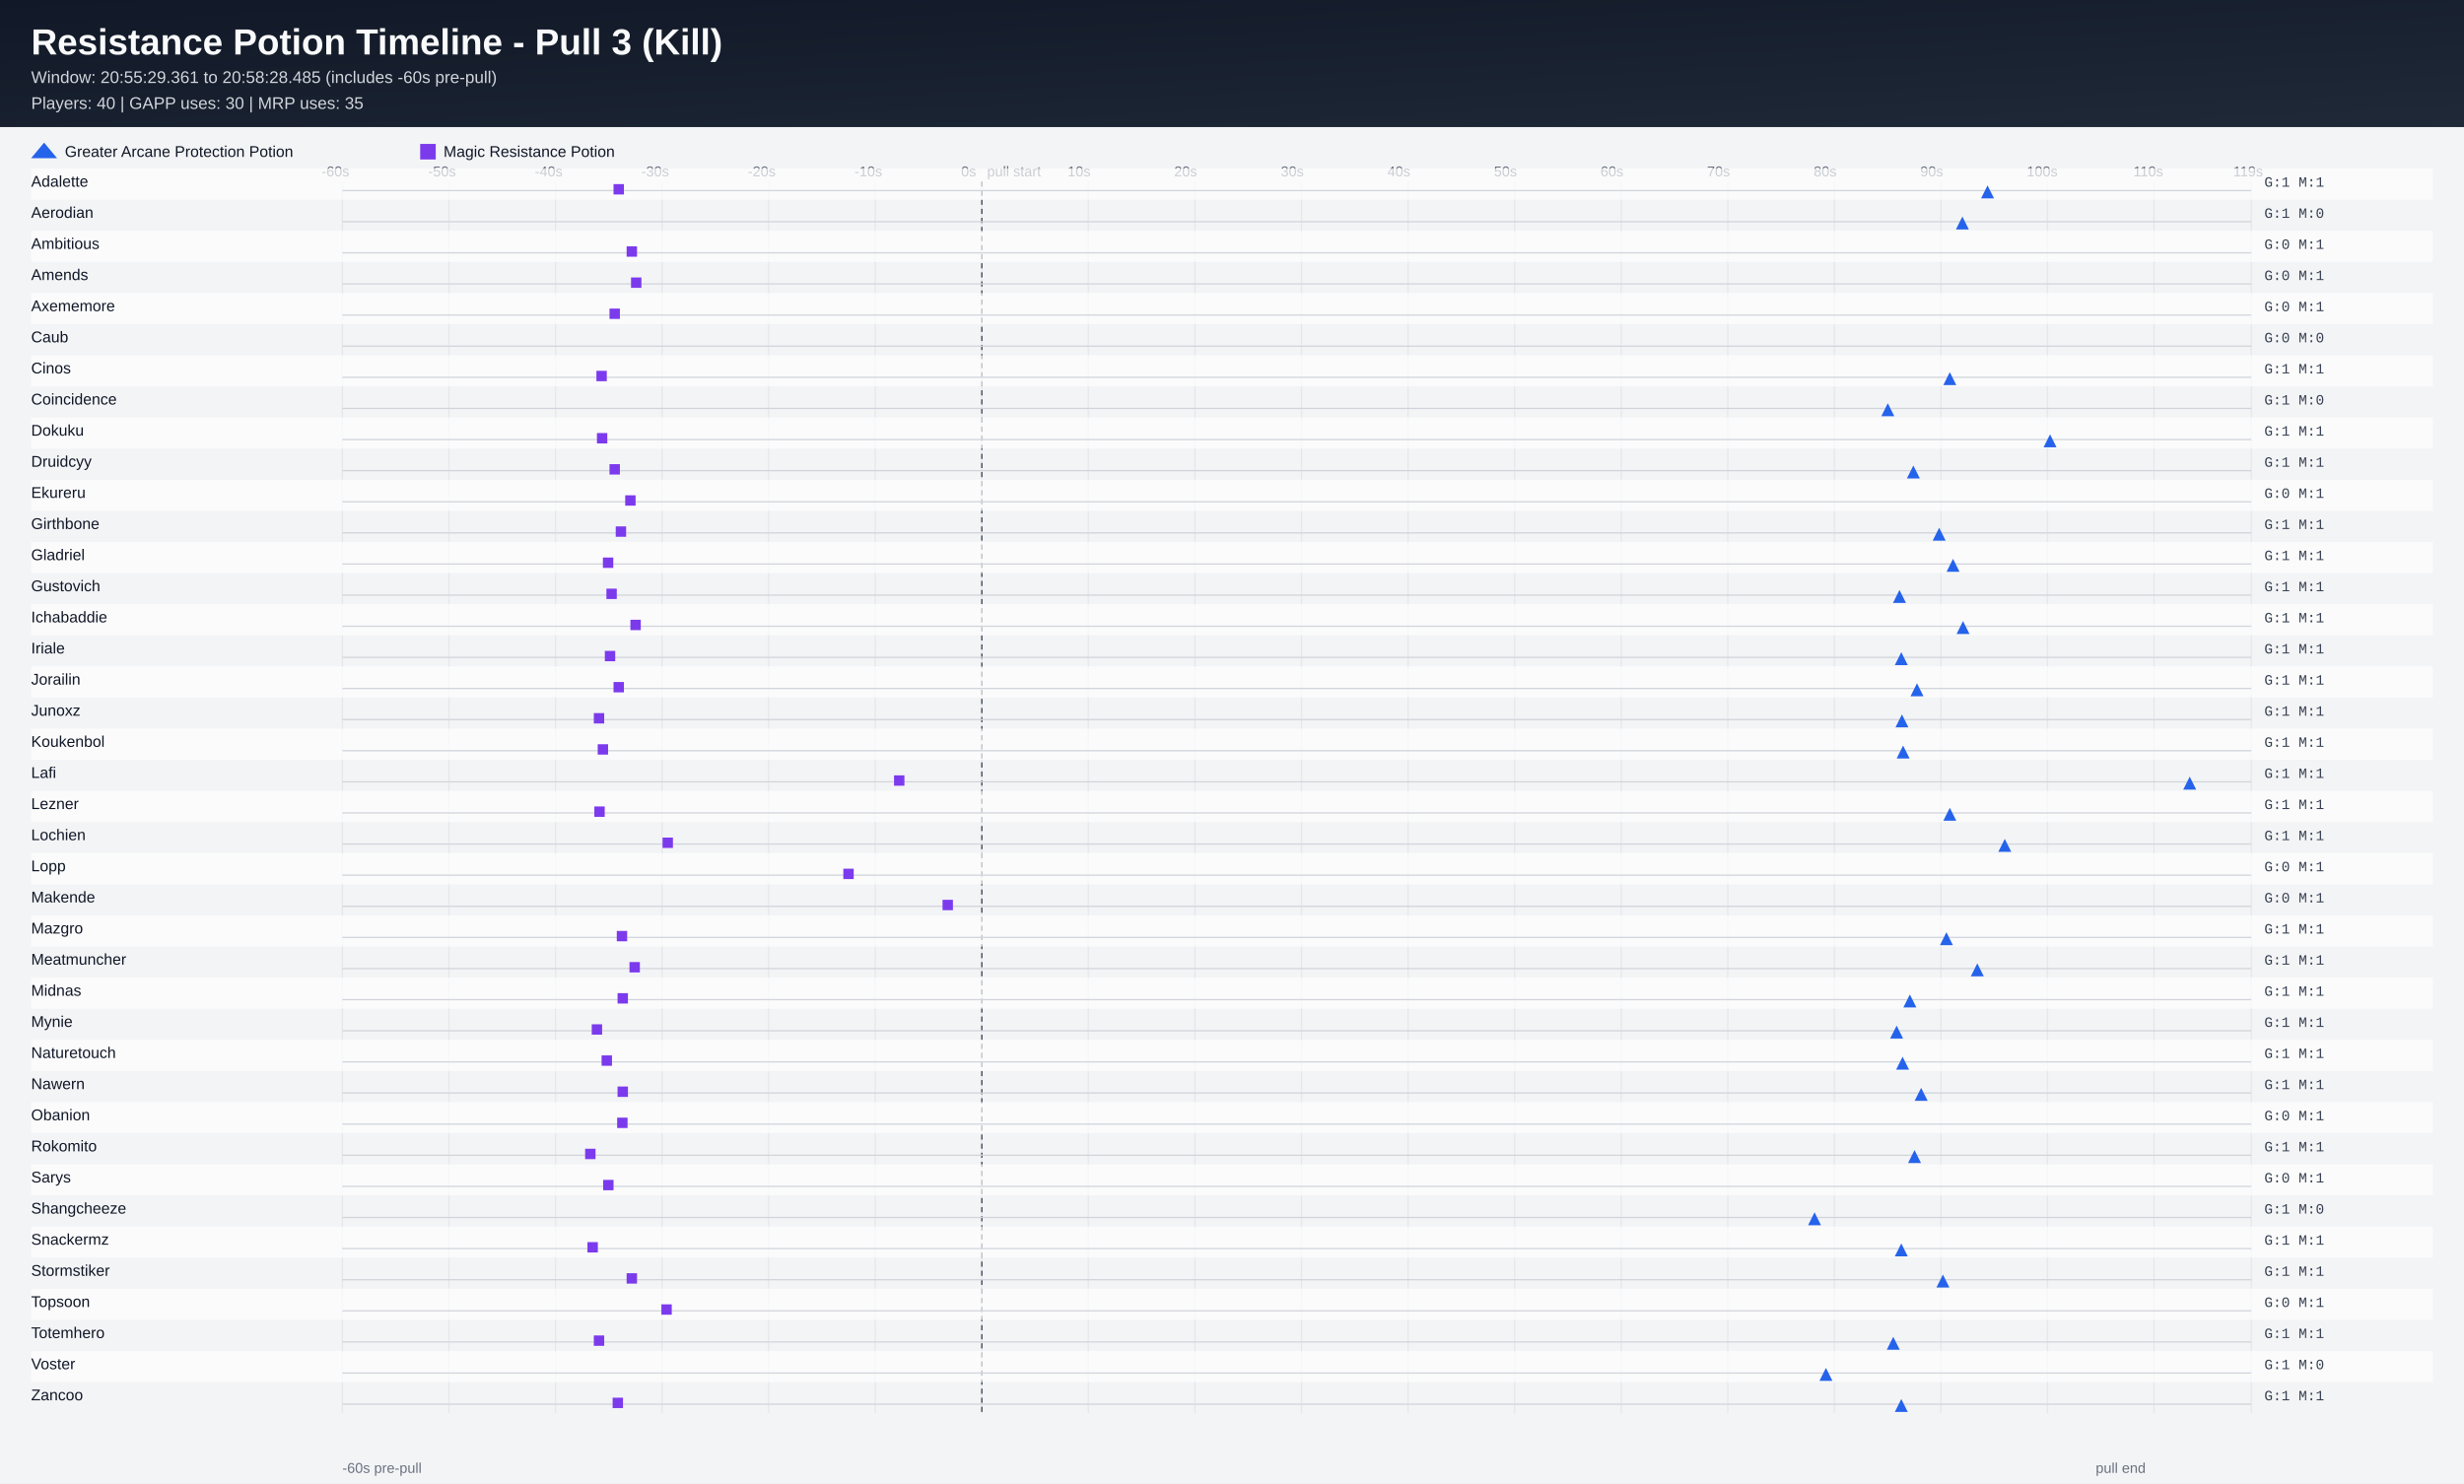
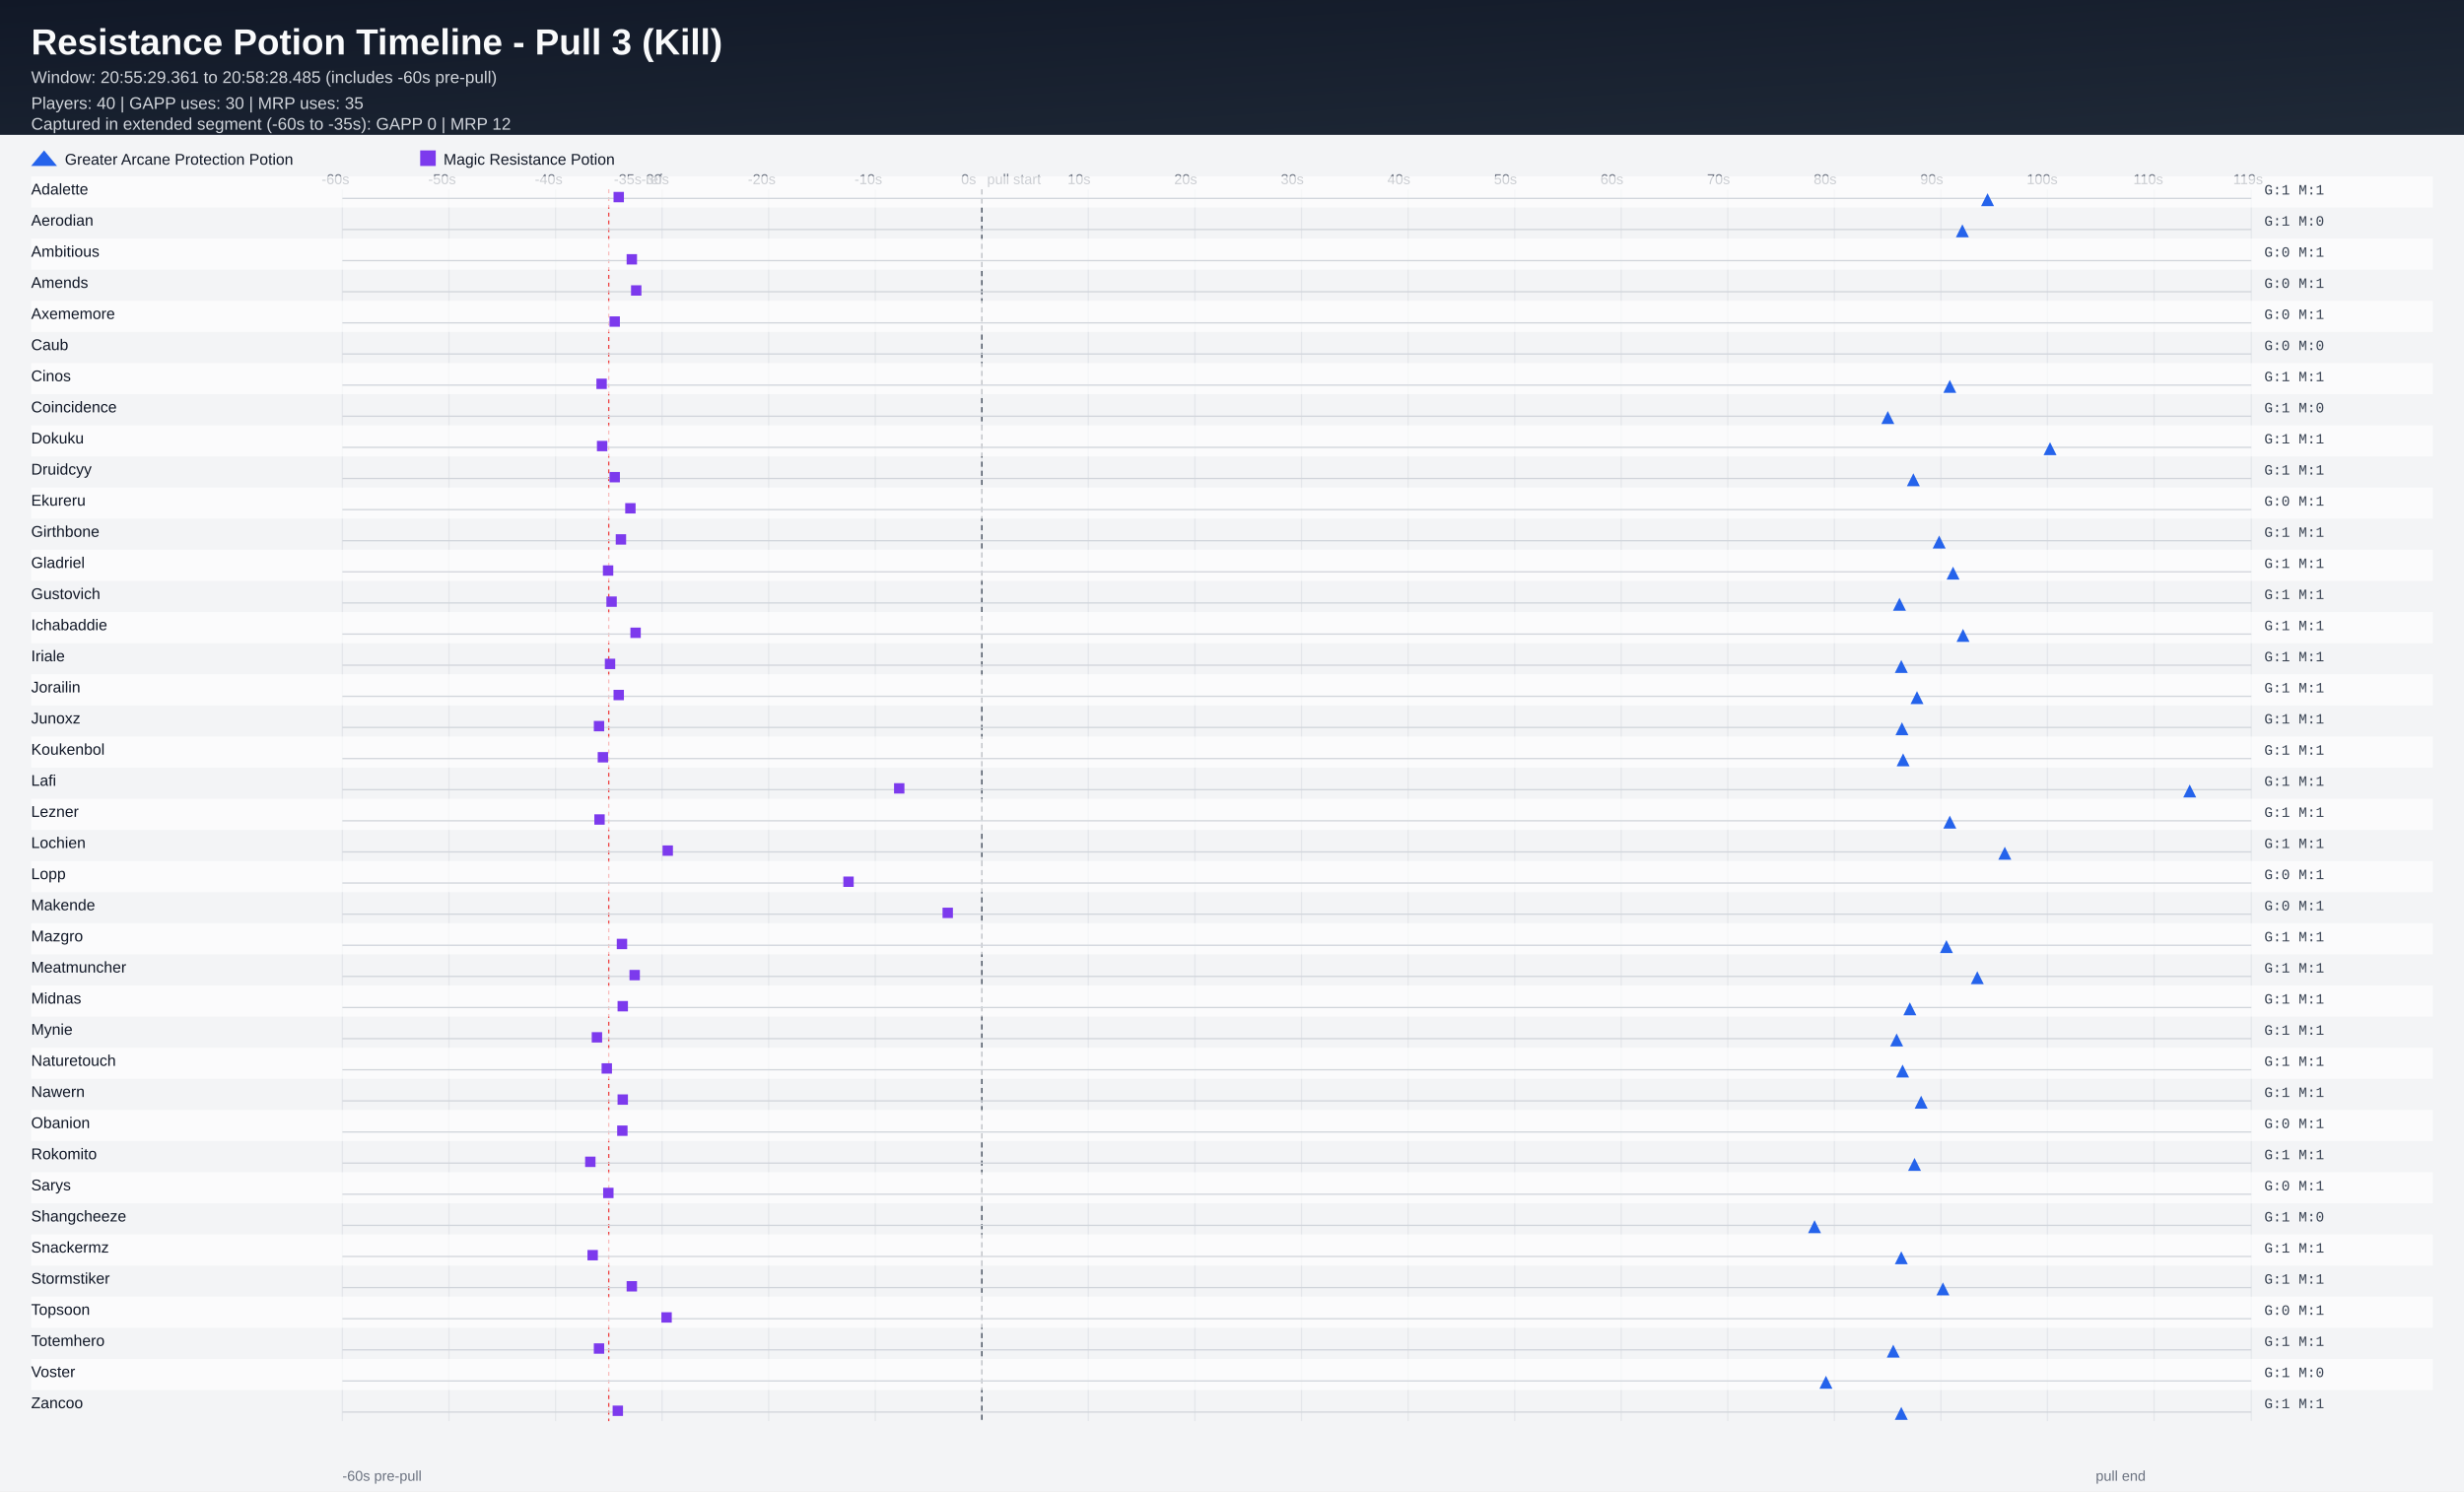
- <svg xmlns="http://www.w3.org/2000/svg" width="1900" height="1144" viewBox="0 0 1900 1144">
+ <svg xmlns="http://www.w3.org/2000/svg" width="1900" height="1150" viewBox="0 0 1900 1150">
  <defs>
    <linearGradient id="g" x1="0" y1="0" x2="1" y2="1">
      <stop offset="0%" stop-color="#111827" />
      <stop offset="100%" stop-color="#1f2937" />
    </linearGradient>
  </defs>
  <style>
.title{font:700 28px Arial,sans-serif;fill:#f9fafb;}
.sub{font:400 13px Arial,sans-serif;fill:#d1d5db;}
.legend{font:12px Arial,sans-serif;fill:#111827;}
.name{font:12px Arial,sans-serif;fill:#111827;}
.axis{font:11px Arial,sans-serif;fill:#6b7280;}
.count{font:11px "Courier New", monospace;fill:#374151;}
</style>
-   <rect x="0" y="0" width="1900" height="1144" fill="#f3f4f6" />
-   <rect x="0" y="0" width="1900" height="98" fill="url(#g)" />
+   <rect x="0" y="0" width="1900" height="1150" fill="#f3f4f6" />
+   <rect x="0" y="0" width="1900" height="104" fill="url(#g)" />
  <text x="24" y="42" class="title">Resistance Potion Timeline - Pull 3 (Kill)</text>
  <text x="24" y="64" class="sub">Window: 20:55:29.361 to 20:58:28.485 (includes -60s pre-pull)</text>
  <text x="24" y="84" class="sub">Players: 40 | GAPP uses: 30 | MRP uses: 35</text>
-   <polygon points="24,122 34,110 44,122" fill="#2563eb" />
-   <text x="50" y="121" class="legend">Greater Arcane Protection Potion</text>
-   <rect x="324" y="111" width="12" height="12" fill="#7c3aed" />
-   <text x="342" y="121" class="legend">Magic Resistance Potion</text>
-   <line x1="264.0" y1="140" x2="264.0" y2="1090" stroke="#e5e7eb" />
-   <text x="248.0" y="136" class="axis">-60s</text>
-   <line x1="346.2" y1="140" x2="346.2" y2="1090" stroke="#e5e7eb" />
-   <text x="330.2" y="136" class="axis">-50s</text>
-   <line x1="428.4" y1="140" x2="428.4" y2="1090" stroke="#e5e7eb" />
-   <text x="412.4" y="136" class="axis">-40s</text>
-   <line x1="510.5" y1="140" x2="510.5" y2="1090" stroke="#e5e7eb" />
-   <text x="494.5" y="136" class="axis">-30s</text>
-   <line x1="592.7" y1="140" x2="592.7" y2="1090" stroke="#e5e7eb" />
-   <text x="576.7" y="136" class="axis">-20s</text>
-   <line x1="674.9" y1="140" x2="674.9" y2="1090" stroke="#e5e7eb" />
-   <text x="658.9" y="136" class="axis">-10s</text>
-   <line x1="757.1" y1="140" x2="757.1" y2="1090" stroke="#e5e7eb" />
-   <text x="741.1" y="136" class="axis">0s</text>
-   <line x1="839.2" y1="140" x2="839.2" y2="1090" stroke="#e5e7eb" />
-   <text x="823.2" y="136" class="axis">10s</text>
-   <line x1="921.4" y1="140" x2="921.4" y2="1090" stroke="#e5e7eb" />
-   <text x="905.4" y="136" class="axis">20s</text>
-   <line x1="1003.6" y1="140" x2="1003.6" y2="1090" stroke="#e5e7eb" />
-   <text x="987.6" y="136" class="axis">30s</text>
-   <line x1="1085.8" y1="140" x2="1085.8" y2="1090" stroke="#e5e7eb" />
-   <text x="1069.8" y="136" class="axis">40s</text>
-   <line x1="1168.0" y1="140" x2="1168.0" y2="1090" stroke="#e5e7eb" />
-   <text x="1152.0" y="136" class="axis">50s</text>
-   <line x1="1250.1" y1="140" x2="1250.1" y2="1090" stroke="#e5e7eb" />
-   <text x="1234.1" y="136" class="axis">60s</text>
-   <line x1="1332.3" y1="140" x2="1332.3" y2="1090" stroke="#e5e7eb" />
-   <text x="1316.3" y="136" class="axis">70s</text>
-   <line x1="1414.5" y1="140" x2="1414.5" y2="1090" stroke="#e5e7eb" />
-   <text x="1398.5" y="136" class="axis">80s</text>
-   <line x1="1496.7" y1="140" x2="1496.7" y2="1090" stroke="#e5e7eb" />
-   <text x="1480.7" y="136" class="axis">90s</text>
-   <line x1="1578.8" y1="140" x2="1578.8" y2="1090" stroke="#e5e7eb" />
-   <text x="1562.8" y="136" class="axis">100s</text>
-   <line x1="1661.0" y1="140" x2="1661.0" y2="1090" stroke="#e5e7eb" />
-   <text x="1645.0" y="136" class="axis">110s</text>
-   <line x1="1736.0" y1="140" x2="1736.0" y2="1090" stroke="#e5e7eb" />
-   <text x="1722.0" y="136" class="axis">119s</text>
-   <line x1="757.1" y1="140" x2="757.1" y2="1090" stroke="#374151" stroke-dasharray="4 3" />
-   <text x="761.1" y="136" class="axis">pull start</text>
-   <rect x="24" y="130" width="1852" height="24" fill="#ffffff" opacity="0.65" />
-   <text x="24" y="144" class="name">Adalette</text>
-   <line x1="264" y1="147" x2="1736" y2="147" stroke="#d1d5db" />
-   <polygon points="1527.6,153 1532.6,143 1537.6,153" fill="#2563eb" />
-   <rect x="473.1" y="142" width="8" height="8" fill="#7c3aed" />
-   <text x="1746" y="144" class="count">G:1 M:1 </text>
-   <text x="24" y="168" class="name">Aerodian</text>
-   <line x1="264" y1="171" x2="1736" y2="171" stroke="#d1d5db" />
-   <polygon points="1508.2,177 1513.2,167 1518.2,177" fill="#2563eb" />
-   <text x="1746" y="168" class="count">G:1 M:0 </text>
-   <rect x="24" y="178" width="1852" height="24" fill="#ffffff" opacity="0.65" />
-   <text x="24" y="192" class="name">Ambitious</text>
-   <line x1="264" y1="195" x2="1736" y2="195" stroke="#d1d5db" />
-   <rect x="483.2" y="190" width="8" height="8" fill="#7c3aed" />
-   <text x="1746" y="192" class="count">G:0 M:1 </text>
-   <text x="24" y="216" class="name">Amends</text>
-   <line x1="264" y1="219" x2="1736" y2="219" stroke="#d1d5db" />
-   <rect x="486.6" y="214" width="8" height="8" fill="#7c3aed" />
-   <text x="1746" y="216" class="count">G:0 M:1 </text>
-   <rect x="24" y="226" width="1852" height="24" fill="#ffffff" opacity="0.65" />
-   <text x="24" y="240" class="name">Axememore</text>
-   <line x1="264" y1="243" x2="1736" y2="243" stroke="#d1d5db" />
-   <rect x="470.0" y="238" width="8" height="8" fill="#7c3aed" />
-   <text x="1746" y="240" class="count">G:0 M:1 </text>
-   <text x="24" y="264" class="name">Caub</text>
-   <line x1="264" y1="267" x2="1736" y2="267" stroke="#d1d5db" />
-   <text x="1746" y="264" class="count">G:0 M:0 </text>
-   <rect x="24" y="274" width="1852" height="24" fill="#ffffff" opacity="0.65" />
-   <text x="24" y="288" class="name">Cinos</text>
-   <line x1="264" y1="291" x2="1736" y2="291" stroke="#d1d5db" />
-   <polygon points="1498.5,297 1503.5,287 1508.5,297" fill="#2563eb" />
-   <rect x="459.9" y="286" width="8" height="8" fill="#7c3aed" />
-   <text x="1746" y="288" class="count">G:1 M:1 </text>
-   <text x="24" y="312" class="name">Coincidence</text>
-   <line x1="264" y1="315" x2="1736" y2="315" stroke="#d1d5db" />
-   <polygon points="1450.7,321 1455.7,311 1460.7,321" fill="#2563eb" />
-   <text x="1746" y="312" class="count">G:1 M:0 </text>
-   <rect x="24" y="322" width="1852" height="24" fill="#ffffff" opacity="0.65" />
-   <text x="24" y="336" class="name">Dokuku</text>
-   <line x1="264" y1="339" x2="1736" y2="339" stroke="#d1d5db" />
-   <polygon points="1575.8,345 1580.8,335 1585.8,345" fill="#2563eb" />
-   <rect x="460.3" y="334" width="8" height="8" fill="#7c3aed" />
-   <text x="1746" y="336" class="count">G:1 M:1 </text>
-   <text x="24" y="360" class="name">Druidcyy</text>
-   <line x1="264" y1="363" x2="1736" y2="363" stroke="#d1d5db" />
-   <polygon points="1470.4,369 1475.4,359 1480.4,369" fill="#2563eb" />
-   <rect x="470.0" y="358" width="8" height="8" fill="#7c3aed" />
-   <text x="1746" y="360" class="count">G:1 M:1 </text>
-   <rect x="24" y="370" width="1852" height="24" fill="#ffffff" opacity="0.65" />
-   <text x="24" y="384" class="name">Ekureru</text>
-   <line x1="264" y1="387" x2="1736" y2="387" stroke="#d1d5db" />
-   <rect x="482.1" y="382" width="8" height="8" fill="#7c3aed" />
-   <text x="1746" y="384" class="count">G:0 M:1 </text>
-   <text x="24" y="408" class="name">Girthbone</text>
-   <line x1="264" y1="411" x2="1736" y2="411" stroke="#d1d5db" />
-   <polygon points="1490.3,417 1495.3,407 1500.3,417" fill="#2563eb" />
-   <rect x="474.8" y="406" width="8" height="8" fill="#7c3aed" />
-   <text x="1746" y="408" class="count">G:1 M:1 </text>
-   <rect x="24" y="418" width="1852" height="24" fill="#ffffff" opacity="0.65" />
-   <text x="24" y="432" class="name">Gladriel</text>
-   <line x1="264" y1="435" x2="1736" y2="435" stroke="#d1d5db" />
-   <polygon points="1501.0,441 1506.0,431 1511.0,441" fill="#2563eb" />
-   <rect x="464.9" y="430" width="8" height="8" fill="#7c3aed" />
-   <text x="1746" y="432" class="count">G:1 M:1 </text>
-   <text x="24" y="456" class="name">Gustovich</text>
-   <line x1="264" y1="459" x2="1736" y2="459" stroke="#d1d5db" />
-   <polygon points="1459.7,465 1464.7,455 1469.7,465" fill="#2563eb" />
-   <rect x="467.6" y="454" width="8" height="8" fill="#7c3aed" />
-   <text x="1746" y="456" class="count">G:1 M:1 </text>
-   <rect x="24" y="466" width="1852" height="24" fill="#ffffff" opacity="0.65" />
-   <text x="24" y="480" class="name">Ichabaddie</text>
-   <line x1="264" y1="483" x2="1736" y2="483" stroke="#d1d5db" />
-   <polygon points="1508.7,489 1513.7,479 1518.7,489" fill="#2563eb" />
-   <rect x="486.1" y="478" width="8" height="8" fill="#7c3aed" />
-   <text x="1746" y="480" class="count">G:1 M:1 </text>
-   <text x="24" y="504" class="name">Iriale</text>
-   <line x1="264" y1="507" x2="1736" y2="507" stroke="#d1d5db" />
-   <polygon points="1461.1,513 1466.1,503 1471.1,513" fill="#2563eb" />
-   <rect x="466.4" y="502" width="8" height="8" fill="#7c3aed" />
-   <text x="1746" y="504" class="count">G:1 M:1 </text>
-   <rect x="24" y="514" width="1852" height="24" fill="#ffffff" opacity="0.65" />
-   <text x="24" y="528" class="name">Jorailin</text>
-   <line x1="264" y1="531" x2="1736" y2="531" stroke="#d1d5db" />
-   <polygon points="1473.2,537 1478.2,527 1483.2,537" fill="#2563eb" />
-   <rect x="473.1" y="526" width="8" height="8" fill="#7c3aed" />
-   <text x="1746" y="528" class="count">G:1 M:1 </text>
-   <text x="24" y="552" class="name">Junoxz</text>
-   <line x1="264" y1="555" x2="1736" y2="555" stroke="#d1d5db" />
-   <polygon points="1461.6,561 1466.6,551 1471.6,561" fill="#2563eb" />
-   <rect x="457.9" y="550" width="8" height="8" fill="#7c3aed" />
-   <text x="1746" y="552" class="count">G:1 M:1 </text>
-   <rect x="24" y="562" width="1852" height="24" fill="#ffffff" opacity="0.65" />
-   <text x="24" y="576" class="name">Koukenbol</text>
-   <line x1="264" y1="579" x2="1736" y2="579" stroke="#d1d5db" />
-   <polygon points="1462.5,585 1467.5,575 1472.5,585" fill="#2563eb" />
-   <rect x="460.9" y="574" width="8" height="8" fill="#7c3aed" />
-   <text x="1746" y="576" class="count">G:1 M:1 </text>
-   <text x="24" y="600" class="name">Lafi</text>
-   <line x1="264" y1="603" x2="1736" y2="603" stroke="#d1d5db" />
-   <polygon points="1683.5,609 1688.5,599 1693.5,609" fill="#2563eb" />
-   <rect x="689.4" y="598" width="8" height="8" fill="#7c3aed" />
-   <text x="1746" y="600" class="count">G:1 M:1 </text>
-   <rect x="24" y="610" width="1852" height="24" fill="#ffffff" opacity="0.65" />
-   <text x="24" y="624" class="name">Lezner</text>
-   <line x1="264" y1="627" x2="1736" y2="627" stroke="#d1d5db" />
-   <polygon points="1498.5,633 1503.5,623 1508.5,633" fill="#2563eb" />
-   <rect x="458.3" y="622" width="8" height="8" fill="#7c3aed" />
-   <text x="1746" y="624" class="count">G:1 M:1 </text>
-   <text x="24" y="648" class="name">Lochien</text>
-   <line x1="264" y1="651" x2="1736" y2="651" stroke="#d1d5db" />
-   <polygon points="1540.9,657 1545.9,647 1550.9,657" fill="#2563eb" />
-   <rect x="510.9" y="646" width="8" height="8" fill="#7c3aed" />
-   <text x="1746" y="648" class="count">G:1 M:1 </text>
-   <rect x="24" y="658" width="1852" height="24" fill="#ffffff" opacity="0.65" />
-   <text x="24" y="672" class="name">Lopp</text>
-   <line x1="264" y1="675" x2="1736" y2="675" stroke="#d1d5db" />
-   <rect x="650.3" y="670" width="8" height="8" fill="#7c3aed" />
-   <text x="1746" y="672" class="count">G:0 M:1 </text>
-   <text x="24" y="696" class="name">Makende</text>
-   <line x1="264" y1="699" x2="1736" y2="699" stroke="#d1d5db" />
-   <rect x="726.8" y="694" width="8" height="8" fill="#7c3aed" />
-   <text x="1746" y="696" class="count">G:0 M:1 </text>
-   <rect x="24" y="706" width="1852" height="24" fill="#ffffff" opacity="0.65" />
-   <text x="24" y="720" class="name">Mazgro</text>
-   <line x1="264" y1="723" x2="1736" y2="723" stroke="#d1d5db" />
-   <polygon points="1495.9,729 1500.9,719 1505.9,729" fill="#2563eb" />
-   <rect x="475.6" y="718" width="8" height="8" fill="#7c3aed" />
-   <text x="1746" y="720" class="count">G:1 M:1 </text>
-   <text x="24" y="744" class="name">Meatmuncher</text>
-   <line x1="264" y1="747" x2="1736" y2="747" stroke="#d1d5db" />
-   <polygon points="1519.7,753 1524.7,743 1529.7,753" fill="#2563eb" />
-   <rect x="485.4" y="742" width="8" height="8" fill="#7c3aed" />
-   <text x="1746" y="744" class="count">G:1 M:1 </text>
-   <rect x="24" y="754" width="1852" height="24" fill="#ffffff" opacity="0.65" />
-   <text x="24" y="768" class="name">Midnas</text>
-   <line x1="264" y1="771" x2="1736" y2="771" stroke="#d1d5db" />
-   <polygon points="1467.7,777 1472.7,767 1477.7,777" fill="#2563eb" />
-   <rect x="476.2" y="766" width="8" height="8" fill="#7c3aed" />
-   <text x="1746" y="768" class="count">G:1 M:1 </text>
-   <text x="24" y="792" class="name">Mynie</text>
-   <line x1="264" y1="795" x2="1736" y2="795" stroke="#d1d5db" />
-   <polygon points="1457.5,801 1462.5,791 1467.5,801" fill="#2563eb" />
-   <rect x="456.3" y="790" width="8" height="8" fill="#7c3aed" />
-   <text x="1746" y="792" class="count">G:1 M:1 </text>
-   <rect x="24" y="802" width="1852" height="24" fill="#ffffff" opacity="0.65" />
-   <text x="24" y="816" class="name">Naturetouch</text>
-   <line x1="264" y1="819" x2="1736" y2="819" stroke="#d1d5db" />
-   <polygon points="1462.1,825 1467.1,815 1472.1,825" fill="#2563eb" />
-   <rect x="463.9" y="814" width="8" height="8" fill="#7c3aed" />
-   <text x="1746" y="816" class="count">G:1 M:1 </text>
-   <text x="24" y="840" class="name">Nawern</text>
-   <line x1="264" y1="843" x2="1736" y2="843" stroke="#d1d5db" />
-   <polygon points="1476.4,849 1481.4,839 1486.4,849" fill="#2563eb" />
-   <rect x="476.2" y="838" width="8" height="8" fill="#7c3aed" />
-   <text x="1746" y="840" class="count">G:1 M:1 </text>
-   <rect x="24" y="850" width="1852" height="24" fill="#ffffff" opacity="0.65" />
-   <text x="24" y="864" class="name">Obanion</text>
-   <line x1="264" y1="867" x2="1736" y2="867" stroke="#d1d5db" />
-   <rect x="475.9" y="862" width="8" height="8" fill="#7c3aed" />
-   <text x="1746" y="864" class="count">G:0 M:1 </text>
-   <text x="24" y="888" class="name">Rokomito</text>
-   <line x1="264" y1="891" x2="1736" y2="891" stroke="#d1d5db" />
-   <polygon points="1471.3,897 1476.3,887 1481.3,897" fill="#2563eb" />
-   <rect x="451.2" y="886" width="8" height="8" fill="#7c3aed" />
-   <text x="1746" y="888" class="count">G:1 M:1 </text>
-   <rect x="24" y="898" width="1852" height="24" fill="#ffffff" opacity="0.65" />
-   <text x="24" y="912" class="name">Sarys</text>
-   <line x1="264" y1="915" x2="1736" y2="915" stroke="#d1d5db" />
-   <rect x="465.1" y="910" width="8" height="8" fill="#7c3aed" />
-   <text x="1746" y="912" class="count">G:0 M:1 </text>
-   <text x="24" y="936" class="name">Shangcheeze</text>
-   <line x1="264" y1="939" x2="1736" y2="939" stroke="#d1d5db" />
-   <polygon points="1394.2,945 1399.2,935 1404.2,945" fill="#2563eb" />
-   <text x="1746" y="936" class="count">G:1 M:0 </text>
-   <rect x="24" y="946" width="1852" height="24" fill="#ffffff" opacity="0.65" />
-   <text x="24" y="960" class="name">Snackermz</text>
-   <line x1="264" y1="963" x2="1736" y2="963" stroke="#d1d5db" />
-   <polygon points="1461.1,969 1466.1,959 1471.1,969" fill="#2563eb" />
-   <rect x="453.0" y="958" width="8" height="8" fill="#7c3aed" />
-   <text x="1746" y="960" class="count">G:1 M:1 </text>
-   <text x="24" y="984" class="name">Stormstiker</text>
-   <line x1="264" y1="987" x2="1736" y2="987" stroke="#d1d5db" />
-   <polygon points="1493.2,993 1498.2,983 1503.2,993" fill="#2563eb" />
-   <rect x="483.2" y="982" width="8" height="8" fill="#7c3aed" />
-   <text x="1746" y="984" class="count">G:1 M:1 </text>
-   <rect x="24" y="994" width="1852" height="24" fill="#ffffff" opacity="0.65" />
-   <text x="24" y="1008" class="name">Topsoon</text>
-   <line x1="264" y1="1011" x2="1736" y2="1011" stroke="#d1d5db" />
-   <rect x="510.0" y="1006" width="8" height="8" fill="#7c3aed" />
-   <text x="1746" y="1008" class="count">G:0 M:1 </text>
-   <text x="24" y="1032" class="name">Totemhero</text>
-   <line x1="264" y1="1035" x2="1736" y2="1035" stroke="#d1d5db" />
-   <polygon points="1454.9,1041 1459.9,1031 1464.9,1041" fill="#2563eb" />
-   <rect x="457.9" y="1030" width="8" height="8" fill="#7c3aed" />
-   <text x="1746" y="1032" class="count">G:1 M:1 </text>
-   <rect x="24" y="1042" width="1852" height="24" fill="#ffffff" opacity="0.65" />
-   <text x="24" y="1056" class="name">Voster</text>
-   <line x1="264" y1="1059" x2="1736" y2="1059" stroke="#d1d5db" />
-   <polygon points="1403.0,1065 1408.0,1055 1413.0,1065" fill="#2563eb" />
-   <text x="1746" y="1056" class="count">G:1 M:0 </text>
-   <text x="24" y="1080" class="name">Zancoo</text>
-   <line x1="264" y1="1083" x2="1736" y2="1083" stroke="#d1d5db" />
-   <polygon points="1461.1,1089 1466.1,1079 1471.1,1089" fill="#2563eb" />
-   <rect x="472.4" y="1078" width="8" height="8" fill="#7c3aed" />
-   <text x="1746" y="1080" class="count">G:1 M:1 </text>
-   <text x="264" y="1136" class="axis">-60s pre-pull</text>
-   <text x="1616" y="1136" class="axis">pull end</text>
+   <text x="24" y="100" class="sub">Captured in extended segment (-60s to -35s): GAPP 0 | MRP 12</text>
+   <polygon points="24,128 34,116 44,128" fill="#2563eb" />
+   <text x="50" y="127" class="legend">Greater Arcane Protection Potion</text>
+   <rect x="324" y="116" width="12" height="12" fill="#7c3aed" />
+   <text x="342" y="127" class="legend">Magic Resistance Potion</text>
+   <line x1="264.0" y1="146" x2="264.0" y2="1096" stroke="#e5e7eb" />
+   <text x="248.0" y="142" class="axis">-60s</text>
+   <line x1="346.2" y1="146" x2="346.2" y2="1096" stroke="#e5e7eb" />
+   <text x="330.2" y="142" class="axis">-50s</text>
+   <line x1="428.4" y1="146" x2="428.4" y2="1096" stroke="#e5e7eb" />
+   <text x="412.4" y="142" class="axis">-40s</text>
+   <line x1="510.5" y1="146" x2="510.5" y2="1096" stroke="#e5e7eb" />
+   <text x="494.5" y="142" class="axis">-30s</text>
+   <line x1="592.7" y1="146" x2="592.7" y2="1096" stroke="#e5e7eb" />
+   <text x="576.7" y="142" class="axis">-20s</text>
+   <line x1="674.9" y1="146" x2="674.9" y2="1096" stroke="#e5e7eb" />
+   <text x="658.9" y="142" class="axis">-10s</text>
+   <line x1="757.1" y1="146" x2="757.1" y2="1096" stroke="#e5e7eb" />
+   <text x="741.1" y="142" class="axis">0s</text>
+   <line x1="839.2" y1="146" x2="839.2" y2="1096" stroke="#e5e7eb" />
+   <text x="823.2" y="142" class="axis">10s</text>
+   <line x1="921.4" y1="146" x2="921.4" y2="1096" stroke="#e5e7eb" />
+   <text x="905.4" y="142" class="axis">20s</text>
+   <line x1="1003.6" y1="146" x2="1003.6" y2="1096" stroke="#e5e7eb" />
+   <text x="987.6" y="142" class="axis">30s</text>
+   <line x1="1085.8" y1="146" x2="1085.8" y2="1096" stroke="#e5e7eb" />
+   <text x="1069.8" y="142" class="axis">40s</text>
+   <line x1="1168.0" y1="146" x2="1168.0" y2="1096" stroke="#e5e7eb" />
+   <text x="1152.0" y="142" class="axis">50s</text>
+   <line x1="1250.1" y1="146" x2="1250.1" y2="1096" stroke="#e5e7eb" />
+   <text x="1234.1" y="142" class="axis">60s</text>
+   <line x1="1332.3" y1="146" x2="1332.3" y2="1096" stroke="#e5e7eb" />
+   <text x="1316.3" y="142" class="axis">70s</text>
+   <line x1="1414.5" y1="146" x2="1414.5" y2="1096" stroke="#e5e7eb" />
+   <text x="1398.5" y="142" class="axis">80s</text>
+   <line x1="1496.7" y1="146" x2="1496.7" y2="1096" stroke="#e5e7eb" />
+   <text x="1480.7" y="142" class="axis">90s</text>
+   <line x1="1578.8" y1="146" x2="1578.8" y2="1096" stroke="#e5e7eb" />
+   <text x="1562.8" y="142" class="axis">100s</text>
+   <line x1="1661.0" y1="146" x2="1661.0" y2="1096" stroke="#e5e7eb" />
+   <text x="1645.0" y="142" class="axis">110s</text>
+   <line x1="469.4" y1="146" x2="469.4" y2="1096" stroke="#ef4444" stroke-dasharray="3 3" />
+   <text x="473.4" y="142" class="axis">-35s ref</text>
+   <line x1="1736.0" y1="146" x2="1736.0" y2="1096" stroke="#e5e7eb" />
+   <text x="1722.0" y="142" class="axis">119s</text>
+   <line x1="757.1" y1="146" x2="757.1" y2="1096" stroke="#374151" stroke-dasharray="4 3" />
+   <text x="761.1" y="142" class="axis">pull start</text>
+   <rect x="24" y="136" width="1852" height="24" fill="#ffffff" opacity="0.65" />
+   <text x="24" y="150" class="name">Adalette</text>
+   <line x1="264" y1="153" x2="1736" y2="153" stroke="#d1d5db" />
+   <polygon points="1527.6,159 1532.6,149 1537.6,159" fill="#2563eb" />
+   <rect x="473.1" y="148" width="8" height="8" fill="#7c3aed" />
+   <text x="1746" y="150" class="count">G:1 M:1</text>
+   <text x="24" y="174" class="name">Aerodian</text>
+   <line x1="264" y1="177" x2="1736" y2="177" stroke="#d1d5db" />
+   <polygon points="1508.2,183 1513.2,173 1518.2,183" fill="#2563eb" />
+   <text x="1746" y="174" class="count">G:1 M:0</text>
+   <rect x="24" y="184" width="1852" height="24" fill="#ffffff" opacity="0.65" />
+   <text x="24" y="198" class="name">Ambitious</text>
+   <line x1="264" y1="201" x2="1736" y2="201" stroke="#d1d5db" />
+   <rect x="483.2" y="196" width="8" height="8" fill="#7c3aed" />
+   <text x="1746" y="198" class="count">G:0 M:1</text>
+   <text x="24" y="222" class="name">Amends</text>
+   <line x1="264" y1="225" x2="1736" y2="225" stroke="#d1d5db" />
+   <rect x="486.6" y="220" width="8" height="8" fill="#7c3aed" />
+   <text x="1746" y="222" class="count">G:0 M:1</text>
+   <rect x="24" y="232" width="1852" height="24" fill="#ffffff" opacity="0.65" />
+   <text x="24" y="246" class="name">Axememore</text>
+   <line x1="264" y1="249" x2="1736" y2="249" stroke="#d1d5db" />
+   <rect x="470.0" y="244" width="8" height="8" fill="#7c3aed" />
+   <text x="1746" y="246" class="count">G:0 M:1</text>
+   <text x="24" y="270" class="name">Caub</text>
+   <line x1="264" y1="273" x2="1736" y2="273" stroke="#d1d5db" />
+   <text x="1746" y="270" class="count">G:0 M:0</text>
+   <rect x="24" y="280" width="1852" height="24" fill="#ffffff" opacity="0.65" />
+   <text x="24" y="294" class="name">Cinos</text>
+   <line x1="264" y1="297" x2="1736" y2="297" stroke="#d1d5db" />
+   <polygon points="1498.5,303 1503.5,293 1508.5,303" fill="#2563eb" />
+   <rect x="459.9" y="292" width="8" height="8" fill="#7c3aed" />
+   <text x="1746" y="294" class="count">G:1 M:1</text>
+   <text x="24" y="318" class="name">Coincidence</text>
+   <line x1="264" y1="321" x2="1736" y2="321" stroke="#d1d5db" />
+   <polygon points="1450.7,327 1455.7,317 1460.7,327" fill="#2563eb" />
+   <text x="1746" y="318" class="count">G:1 M:0</text>
+   <rect x="24" y="328" width="1852" height="24" fill="#ffffff" opacity="0.65" />
+   <text x="24" y="342" class="name">Dokuku</text>
+   <line x1="264" y1="345" x2="1736" y2="345" stroke="#d1d5db" />
+   <polygon points="1575.8,351 1580.8,341 1585.8,351" fill="#2563eb" />
+   <rect x="460.3" y="340" width="8" height="8" fill="#7c3aed" />
+   <text x="1746" y="342" class="count">G:1 M:1</text>
+   <text x="24" y="366" class="name">Druidcyy</text>
+   <line x1="264" y1="369" x2="1736" y2="369" stroke="#d1d5db" />
+   <polygon points="1470.4,375 1475.4,365 1480.4,375" fill="#2563eb" />
+   <rect x="470.0" y="364" width="8" height="8" fill="#7c3aed" />
+   <text x="1746" y="366" class="count">G:1 M:1</text>
+   <rect x="24" y="376" width="1852" height="24" fill="#ffffff" opacity="0.65" />
+   <text x="24" y="390" class="name">Ekureru</text>
+   <line x1="264" y1="393" x2="1736" y2="393" stroke="#d1d5db" />
+   <rect x="482.1" y="388" width="8" height="8" fill="#7c3aed" />
+   <text x="1746" y="390" class="count">G:0 M:1</text>
+   <text x="24" y="414" class="name">Girthbone</text>
+   <line x1="264" y1="417" x2="1736" y2="417" stroke="#d1d5db" />
+   <polygon points="1490.3,423 1495.3,413 1500.3,423" fill="#2563eb" />
+   <rect x="474.8" y="412" width="8" height="8" fill="#7c3aed" />
+   <text x="1746" y="414" class="count">G:1 M:1</text>
+   <rect x="24" y="424" width="1852" height="24" fill="#ffffff" opacity="0.65" />
+   <text x="24" y="438" class="name">Gladriel</text>
+   <line x1="264" y1="441" x2="1736" y2="441" stroke="#d1d5db" />
+   <polygon points="1501.0,447 1506.0,437 1511.0,447" fill="#2563eb" />
+   <rect x="464.9" y="436" width="8" height="8" fill="#7c3aed" />
+   <text x="1746" y="438" class="count">G:1 M:1</text>
+   <text x="24" y="462" class="name">Gustovich</text>
+   <line x1="264" y1="465" x2="1736" y2="465" stroke="#d1d5db" />
+   <polygon points="1459.7,471 1464.7,461 1469.7,471" fill="#2563eb" />
+   <rect x="467.6" y="460" width="8" height="8" fill="#7c3aed" />
+   <text x="1746" y="462" class="count">G:1 M:1</text>
+   <rect x="24" y="472" width="1852" height="24" fill="#ffffff" opacity="0.65" />
+   <text x="24" y="486" class="name">Ichabaddie</text>
+   <line x1="264" y1="489" x2="1736" y2="489" stroke="#d1d5db" />
+   <polygon points="1508.7,495 1513.7,485 1518.7,495" fill="#2563eb" />
+   <rect x="486.1" y="484" width="8" height="8" fill="#7c3aed" />
+   <text x="1746" y="486" class="count">G:1 M:1</text>
+   <text x="24" y="510" class="name">Iriale</text>
+   <line x1="264" y1="513" x2="1736" y2="513" stroke="#d1d5db" />
+   <polygon points="1461.1,519 1466.1,509 1471.1,519" fill="#2563eb" />
+   <rect x="466.4" y="508" width="8" height="8" fill="#7c3aed" />
+   <text x="1746" y="510" class="count">G:1 M:1</text>
+   <rect x="24" y="520" width="1852" height="24" fill="#ffffff" opacity="0.65" />
+   <text x="24" y="534" class="name">Jorailin</text>
+   <line x1="264" y1="537" x2="1736" y2="537" stroke="#d1d5db" />
+   <polygon points="1473.2,543 1478.2,533 1483.2,543" fill="#2563eb" />
+   <rect x="473.1" y="532" width="8" height="8" fill="#7c3aed" />
+   <text x="1746" y="534" class="count">G:1 M:1</text>
+   <text x="24" y="558" class="name">Junoxz</text>
+   <line x1="264" y1="561" x2="1736" y2="561" stroke="#d1d5db" />
+   <polygon points="1461.6,567 1466.6,557 1471.6,567" fill="#2563eb" />
+   <rect x="457.9" y="556" width="8" height="8" fill="#7c3aed" />
+   <text x="1746" y="558" class="count">G:1 M:1</text>
+   <rect x="24" y="568" width="1852" height="24" fill="#ffffff" opacity="0.65" />
+   <text x="24" y="582" class="name">Koukenbol</text>
+   <line x1="264" y1="585" x2="1736" y2="585" stroke="#d1d5db" />
+   <polygon points="1462.5,591 1467.5,581 1472.5,591" fill="#2563eb" />
+   <rect x="460.9" y="580" width="8" height="8" fill="#7c3aed" />
+   <text x="1746" y="582" class="count">G:1 M:1</text>
+   <text x="24" y="606" class="name">Lafi</text>
+   <line x1="264" y1="609" x2="1736" y2="609" stroke="#d1d5db" />
+   <polygon points="1683.5,615 1688.5,605 1693.5,615" fill="#2563eb" />
+   <rect x="689.4" y="604" width="8" height="8" fill="#7c3aed" />
+   <text x="1746" y="606" class="count">G:1 M:1</text>
+   <rect x="24" y="616" width="1852" height="24" fill="#ffffff" opacity="0.65" />
+   <text x="24" y="630" class="name">Lezner</text>
+   <line x1="264" y1="633" x2="1736" y2="633" stroke="#d1d5db" />
+   <polygon points="1498.5,639 1503.5,629 1508.5,639" fill="#2563eb" />
+   <rect x="458.3" y="628" width="8" height="8" fill="#7c3aed" />
+   <text x="1746" y="630" class="count">G:1 M:1</text>
+   <text x="24" y="654" class="name">Lochien</text>
+   <line x1="264" y1="657" x2="1736" y2="657" stroke="#d1d5db" />
+   <polygon points="1540.9,663 1545.9,653 1550.9,663" fill="#2563eb" />
+   <rect x="510.9" y="652" width="8" height="8" fill="#7c3aed" />
+   <text x="1746" y="654" class="count">G:1 M:1</text>
+   <rect x="24" y="664" width="1852" height="24" fill="#ffffff" opacity="0.65" />
+   <text x="24" y="678" class="name">Lopp</text>
+   <line x1="264" y1="681" x2="1736" y2="681" stroke="#d1d5db" />
+   <rect x="650.3" y="676" width="8" height="8" fill="#7c3aed" />
+   <text x="1746" y="678" class="count">G:0 M:1</text>
+   <text x="24" y="702" class="name">Makende</text>
+   <line x1="264" y1="705" x2="1736" y2="705" stroke="#d1d5db" />
+   <rect x="726.8" y="700" width="8" height="8" fill="#7c3aed" />
+   <text x="1746" y="702" class="count">G:0 M:1</text>
+   <rect x="24" y="712" width="1852" height="24" fill="#ffffff" opacity="0.65" />
+   <text x="24" y="726" class="name">Mazgro</text>
+   <line x1="264" y1="729" x2="1736" y2="729" stroke="#d1d5db" />
+   <polygon points="1495.9,735 1500.9,725 1505.9,735" fill="#2563eb" />
+   <rect x="475.6" y="724" width="8" height="8" fill="#7c3aed" />
+   <text x="1746" y="726" class="count">G:1 M:1</text>
+   <text x="24" y="750" class="name">Meatmuncher</text>
+   <line x1="264" y1="753" x2="1736" y2="753" stroke="#d1d5db" />
+   <polygon points="1519.7,759 1524.7,749 1529.7,759" fill="#2563eb" />
+   <rect x="485.4" y="748" width="8" height="8" fill="#7c3aed" />
+   <text x="1746" y="750" class="count">G:1 M:1</text>
+   <rect x="24" y="760" width="1852" height="24" fill="#ffffff" opacity="0.65" />
+   <text x="24" y="774" class="name">Midnas</text>
+   <line x1="264" y1="777" x2="1736" y2="777" stroke="#d1d5db" />
+   <polygon points="1467.7,783 1472.7,773 1477.7,783" fill="#2563eb" />
+   <rect x="476.2" y="772" width="8" height="8" fill="#7c3aed" />
+   <text x="1746" y="774" class="count">G:1 M:1</text>
+   <text x="24" y="798" class="name">Mynie</text>
+   <line x1="264" y1="801" x2="1736" y2="801" stroke="#d1d5db" />
+   <polygon points="1457.5,807 1462.5,797 1467.5,807" fill="#2563eb" />
+   <rect x="456.3" y="796" width="8" height="8" fill="#7c3aed" />
+   <text x="1746" y="798" class="count">G:1 M:1</text>
+   <rect x="24" y="808" width="1852" height="24" fill="#ffffff" opacity="0.65" />
+   <text x="24" y="822" class="name">Naturetouch</text>
+   <line x1="264" y1="825" x2="1736" y2="825" stroke="#d1d5db" />
+   <polygon points="1462.1,831 1467.1,821 1472.1,831" fill="#2563eb" />
+   <rect x="463.9" y="820" width="8" height="8" fill="#7c3aed" />
+   <text x="1746" y="822" class="count">G:1 M:1</text>
+   <text x="24" y="846" class="name">Nawern</text>
+   <line x1="264" y1="849" x2="1736" y2="849" stroke="#d1d5db" />
+   <polygon points="1476.4,855 1481.4,845 1486.4,855" fill="#2563eb" />
+   <rect x="476.2" y="844" width="8" height="8" fill="#7c3aed" />
+   <text x="1746" y="846" class="count">G:1 M:1</text>
+   <rect x="24" y="856" width="1852" height="24" fill="#ffffff" opacity="0.65" />
+   <text x="24" y="870" class="name">Obanion</text>
+   <line x1="264" y1="873" x2="1736" y2="873" stroke="#d1d5db" />
+   <rect x="475.9" y="868" width="8" height="8" fill="#7c3aed" />
+   <text x="1746" y="870" class="count">G:0 M:1</text>
+   <text x="24" y="894" class="name">Rokomito</text>
+   <line x1="264" y1="897" x2="1736" y2="897" stroke="#d1d5db" />
+   <polygon points="1471.3,903 1476.3,893 1481.3,903" fill="#2563eb" />
+   <rect x="451.2" y="892" width="8" height="8" fill="#7c3aed" />
+   <text x="1746" y="894" class="count">G:1 M:1</text>
+   <rect x="24" y="904" width="1852" height="24" fill="#ffffff" opacity="0.65" />
+   <text x="24" y="918" class="name">Sarys</text>
+   <line x1="264" y1="921" x2="1736" y2="921" stroke="#d1d5db" />
+   <rect x="465.1" y="916" width="8" height="8" fill="#7c3aed" />
+   <text x="1746" y="918" class="count">G:0 M:1</text>
+   <text x="24" y="942" class="name">Shangcheeze</text>
+   <line x1="264" y1="945" x2="1736" y2="945" stroke="#d1d5db" />
+   <polygon points="1394.2,951 1399.2,941 1404.2,951" fill="#2563eb" />
+   <text x="1746" y="942" class="count">G:1 M:0</text>
+   <rect x="24" y="952" width="1852" height="24" fill="#ffffff" opacity="0.65" />
+   <text x="24" y="966" class="name">Snackermz</text>
+   <line x1="264" y1="969" x2="1736" y2="969" stroke="#d1d5db" />
+   <polygon points="1461.1,975 1466.1,965 1471.1,975" fill="#2563eb" />
+   <rect x="453.0" y="964" width="8" height="8" fill="#7c3aed" />
+   <text x="1746" y="966" class="count">G:1 M:1</text>
+   <text x="24" y="990" class="name">Stormstiker</text>
+   <line x1="264" y1="993" x2="1736" y2="993" stroke="#d1d5db" />
+   <polygon points="1493.2,999 1498.2,989 1503.2,999" fill="#2563eb" />
+   <rect x="483.2" y="988" width="8" height="8" fill="#7c3aed" />
+   <text x="1746" y="990" class="count">G:1 M:1</text>
+   <rect x="24" y="1000" width="1852" height="24" fill="#ffffff" opacity="0.65" />
+   <text x="24" y="1014" class="name">Topsoon</text>
+   <line x1="264" y1="1017" x2="1736" y2="1017" stroke="#d1d5db" />
+   <rect x="510.0" y="1012" width="8" height="8" fill="#7c3aed" />
+   <text x="1746" y="1014" class="count">G:0 M:1</text>
+   <text x="24" y="1038" class="name">Totemhero</text>
+   <line x1="264" y1="1041" x2="1736" y2="1041" stroke="#d1d5db" />
+   <polygon points="1454.9,1047 1459.9,1037 1464.9,1047" fill="#2563eb" />
+   <rect x="457.9" y="1036" width="8" height="8" fill="#7c3aed" />
+   <text x="1746" y="1038" class="count">G:1 M:1</text>
+   <rect x="24" y="1048" width="1852" height="24" fill="#ffffff" opacity="0.65" />
+   <text x="24" y="1062" class="name">Voster</text>
+   <line x1="264" y1="1065" x2="1736" y2="1065" stroke="#d1d5db" />
+   <polygon points="1403.0,1071 1408.0,1061 1413.0,1071" fill="#2563eb" />
+   <text x="1746" y="1062" class="count">G:1 M:0</text>
+   <text x="24" y="1086" class="name">Zancoo</text>
+   <line x1="264" y1="1089" x2="1736" y2="1089" stroke="#d1d5db" />
+   <polygon points="1461.1,1095 1466.1,1085 1471.1,1095" fill="#2563eb" />
+   <rect x="472.4" y="1084" width="8" height="8" fill="#7c3aed" />
+   <text x="1746" y="1086" class="count">G:1 M:1</text>
+   <text x="264" y="1142" class="axis">-60s pre-pull</text>
+   <text x="1616" y="1142" class="axis">pull end</text>
</svg>
